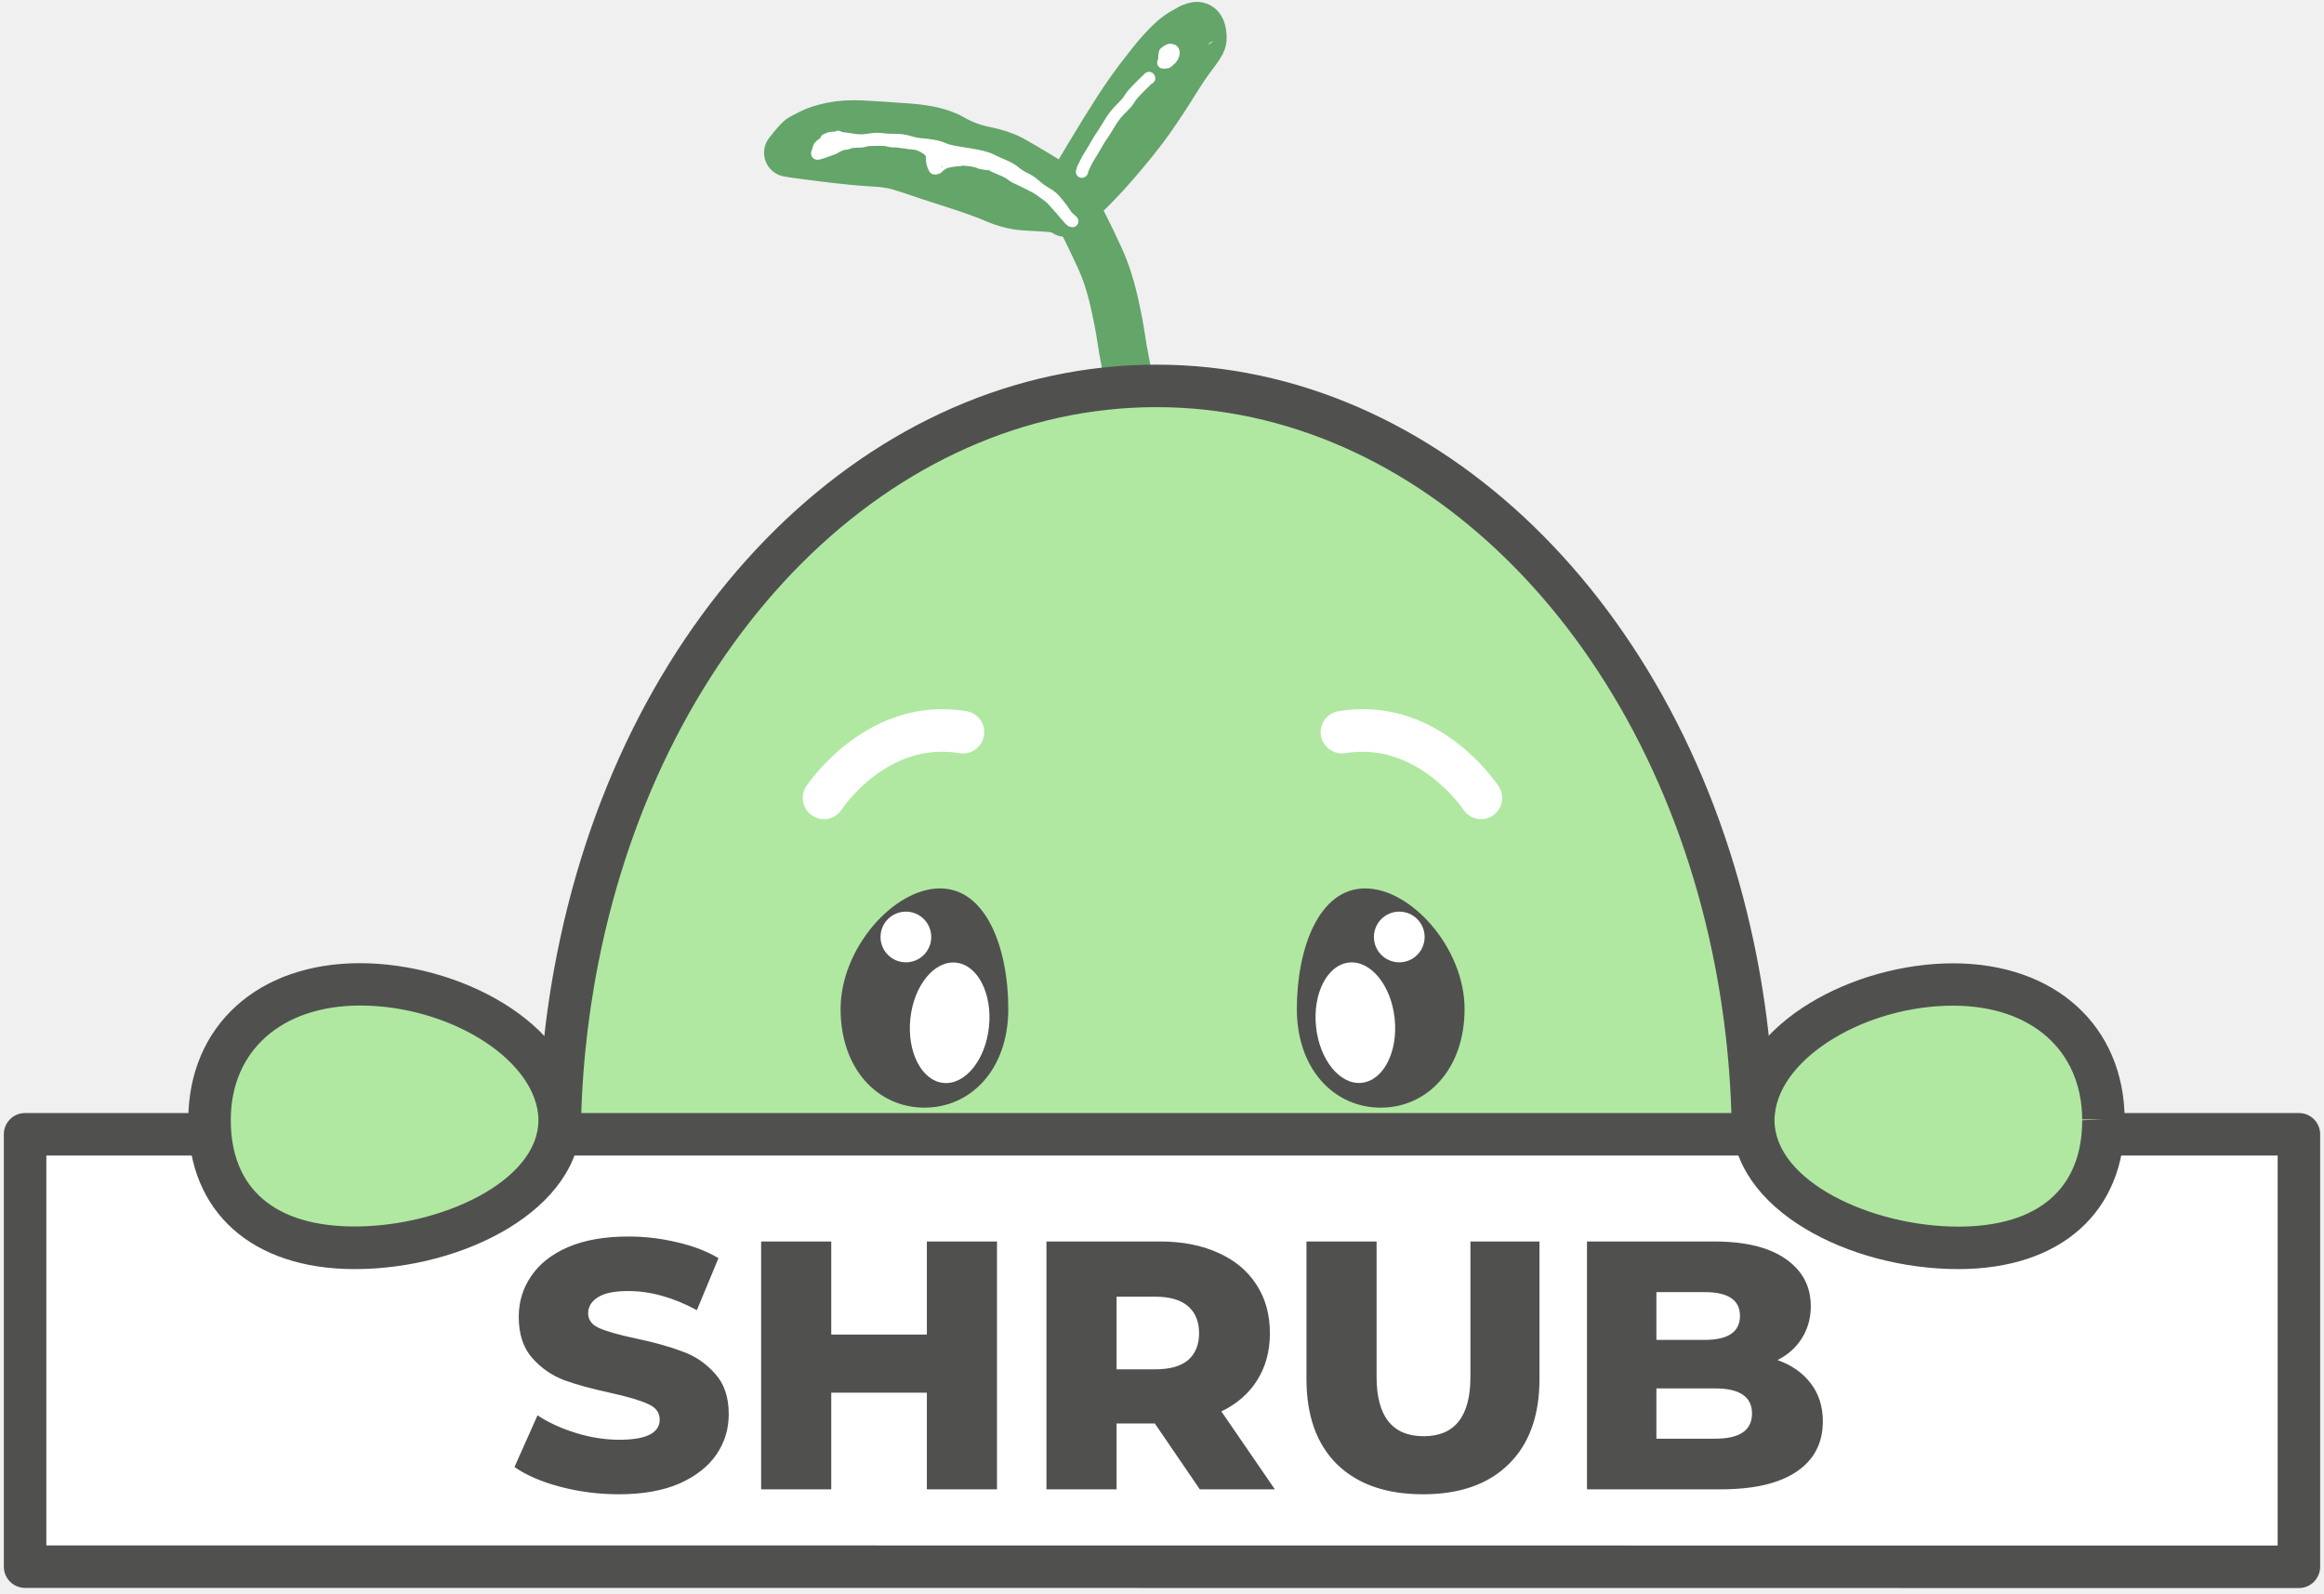
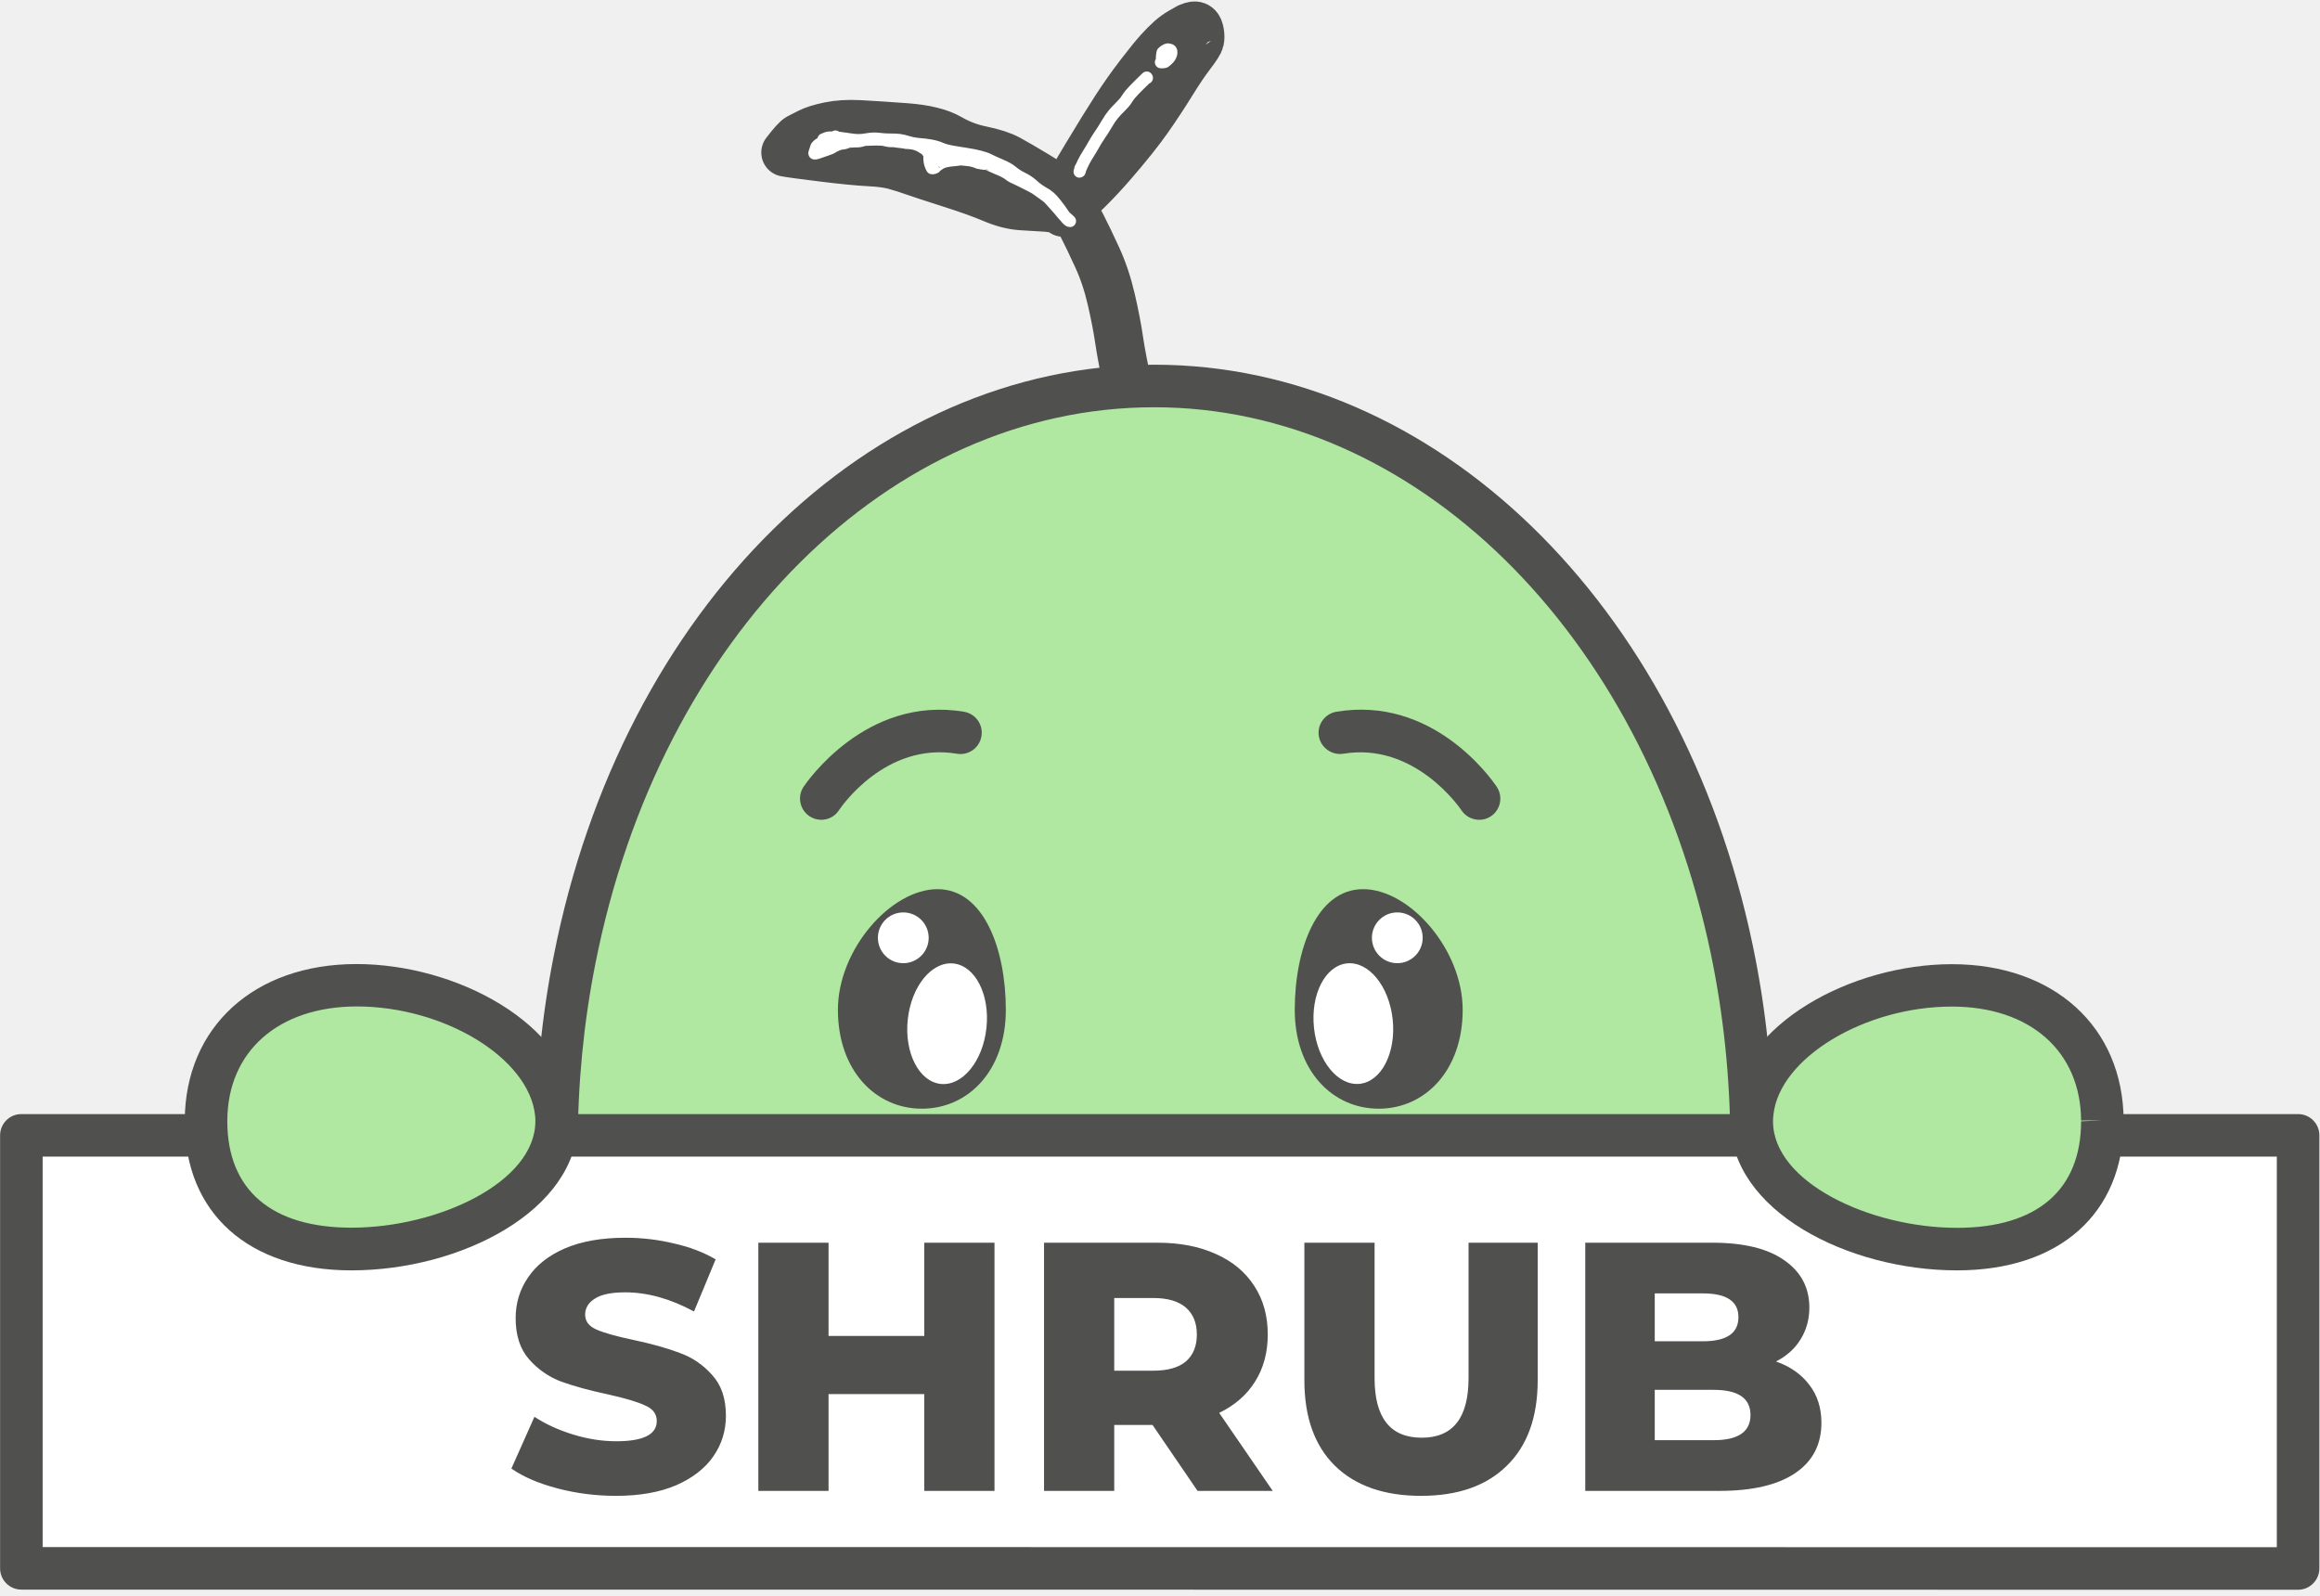
- <svg xmlns="http://www.w3.org/2000/svg" fill="none" viewBox="0 0 334 229">
-   <path stroke="#64A56A" stroke-linecap="round" stroke-linejoin="round" stroke-width="6.922" d="M166.577 101.016c-.016.015-.045.031-.088.047-.092.354-.035-1.781.171-6.406.207-4.625.091-9.582-.346-14.87-.435-5.289-.965-9.595-1.59-12.917-.623-3.322-1.309-6.73-2.06-10.224-.749-3.492-1.246-6.083-1.492-7.773-.244-1.69-.619-3.63-1.124-5.82-.506-2.189-1.171-4.184-1.995-5.985-.825-1.8-1.542-3.296-2.15-4.489-.608-1.192-1.105-2.131-1.49-2.82-.385-.688-.698-1.248-.938-1.68h-.051v-.049h-.051v-.047h-.049c-.437-.271-.65-.405-.639-.399.009.007.027.018.055.033-.546-.415-.819-.628-.821-.637 0-.011.004-.011.01 0-.239-.267-1.153-.881-2.744-1.842-1.591-.961-2.868-1.705-3.833-2.233-.965-.528-2.267-.957-3.905-1.287s-3.174-.91-4.607-1.741c-1.432-.829-3.543-1.346-6.334-1.549-2.79-.202-4.995-.346-6.616-.432-1.622-.086-3.07.005-4.344.271-1.275.267-2.24.571-2.897.91-.656.339-1.138.586-1.446.741-.309.155-.953.867-1.932 2.136.622.123 2.401.366 5.338.727 2.937.362 5.173.581 6.706.656 1.535.076 2.764.243 3.687.501.923.258 1.802.535 2.636.833.834.297 2.574.869 5.222 1.714 2.648.846 4.697 1.579 6.146 2.201 1.45.622 2.817.977 4.103 1.067 1.286.09 2.269.149 2.947.179.679.03 1.185.079 1.519.149.333.071.533.065.603-.018.07-.083.19-.207.36-.373.17-.164.273-.309.309-.434.037-.125.04-.139.009-.043-.033.095.027.003.181-.277.152-.28.362-.751.631-1.415.269-.664 1.225-2.364 2.87-5.1 1.645-2.736 3.02-4.957 4.125-6.663 1.105-1.705 2.252-3.331 3.443-4.88 1.191-1.549 2.101-2.67 2.728-3.365.627-.694 1.186-1.259 1.679-1.698.491-.44 1.006-.812 1.543-1.118.539-.305.871-.493.996-.564.126-.069.169-.091.128-.065-.039.026-.052.028-.039.008.015-.019.186-.08.511-.183.326-.102.577-.077.754.073.176.151.299.443.368.877.071.436.071.811.002 1.126-.069.314-.501.99-1.297 2.03-.796 1.041-1.718 2.408-2.764 4.102-1.048 1.694-2.177 3.406-3.388 5.136-1.211 1.73-2.926 3.878-5.147 6.443-2.22 2.567-4.569 4.902-7.045 7.005-.034-.148-.068-.296-.1-.444" />
-   <path fill="#B0E8A1" d="M251.975 164.345c0 60.117-41.601 50.436-88.954 50.436-47.373 0-82.584 9.681-82.584-50.436 0-9.141.896-18.037 2.586-26.527 9.324-47.332 43.037-82.348 83.203-82.348 39.739 0 73.147 34.263 82.899 80.821 1.873 8.958 2.85 18.363 2.85 28.054Z" />
-   <path fill="#B0E8A1" d="M251.975 164.345c0 60.118-43.225 52.781-90.578 52.781-47.373 0-80.96 7.337-80.96-52.781 0-9.141.896-18.037 2.586-26.527 20.236 10.281 49.307 16.714 81.615 16.714 33.856 0 64.169-7.064 84.487-18.24 1.873 8.957 2.85 18.363 2.85 28.053Z" />
-   <path fill="#50514F" d="M210.485 145.025c0 8.693-5.395 14.19-12.052 14.19s-12.052-5.477-12.052-14.19c0-8.693 3.155-17.325 9.813-17.325 6.657 0 14.291 8.632 14.291 17.325Z" />
-   <path fill="#fff" d="M201.1 138.327c2.012 0 3.644-1.631 3.644-3.644 0-2.012-1.632-3.644-3.644-3.644-2.013 0-3.644 1.632-3.644 3.644 0 2.013 1.631 3.644 3.644 3.644Zm-5.392 17.317c3.119-.331 5.237-4.47 4.729-9.244-.507-4.774-3.447-8.376-6.567-8.044-3.119.332-5.236 4.471-4.729 9.245.508 4.774 3.448 8.375 6.567 8.043Zm17.159-37.899c-.977 0-1.954-.468-2.545-1.343-.265-.408-6.759-9.833-16.958-8.144-1.649.265-3.237-.855-3.522-2.504-.285-1.669.855-3.237 2.504-3.522 13.762-2.3 22.109 9.406 23.025 10.77.936 1.404.57 3.298-.835 4.234-.488.346-1.079.509-1.669.509Z" />
-   <path fill="#50514F" d="M120.807 145.025c0 8.693 5.395 14.19 12.052 14.19 6.658 0 12.052-5.477 12.052-14.19 0-8.693-3.155-17.325-9.812-17.325s-14.292 8.632-14.292 17.325Z" />
-   <path fill="#fff" d="M130.193 138.327c2.012 0 3.644-1.631 3.644-3.644 0-2.012-1.632-3.644-3.644-3.644-2.013 0-3.645 1.632-3.645 3.644 0 2.013 1.632 3.644 3.645 3.644Zm11.938 9.288c.507-4.774-1.61-8.913-4.73-9.244-3.119-.332-6.059 3.269-6.567 8.043-.507 4.775 1.61 8.914 4.73 9.245 3.119.332 6.059-3.27 6.567-8.044Zm-23.705-29.87c-.571 0-1.161-.163-1.69-.509-1.405-.936-1.792-2.83-.855-4.234.366-.53 8.896-13.131 23.025-10.77 1.669.285 2.789 1.853 2.504 3.522-.285 1.67-1.853 2.789-3.522 2.504-10.281-1.71-16.673 7.716-16.938 8.123-.57.876-1.527 1.364-2.524 1.364Z" />
-   <path fill="#50514F" d="M162.84 217.848c-48.981 0-85.457 8.223-85.457-53.503 0-9.182.896-18.302 2.647-27.117 9.833-49.939 45.277-84.812 86.196-84.812 40.31 0 75.611 34.242 85.871 83.244 1.954 9.284 2.952 18.933 2.952 28.685-.02 61.726-43.227 53.503-92.209 53.503Zm3.366-159.325c-37.948 0-70.928 32.858-80.211 79.886-1.669 8.428-2.524 17.162-2.524 25.936 0 58.346 29.076 47.368 74.678 47.368 45.603 0 90.752 10.978 90.752-47.368 0-9.324-.957-18.546-2.81-27.423-9.649-46.151-42.507-78.399-79.885-78.399Z" />
-   <path fill="#fff" d="M330.394 163.042H3.606v62.153H330.394v-62.153Z" />
-   <path fill="#50514F" d="m330.394 228.269-250.384-.02c-1.69 0 3.054-1.364 3.054-3.054 0-1.689-4.743-3.053-3.054-3.053l247.331.02v-56.066H6.659v56.046H80.01c1.69 0 3.054 1.364 3.054 3.053 0 1.69-1.364 3.054-3.054 3.054H3.606c-1.69 0-3.054-1.364-3.054-3.054v-62.153c0-1.69 1.364-3.054 3.054-3.054H330.394c1.69 0 3.054 1.364 3.054 3.054v62.153c0 1.69-1.364 3.074-3.054 3.074Z" />
-   <path fill="#B0E8A1" d="M302.3 160.884v.143c0 10.871-6.962 18.342-20.867 18.342-13.904 0-29.458-7.471-29.458-18.342 0-.428.02-.855.081-1.263 1.079-10.28 15.289-18.261 28.644-18.261 13.844 0 21.539 8.551 21.6 19.381Z" />
-   <path fill="#50514F" d="M281.433 182.423c-15.696 0-32.512-8.591-32.512-21.396 0-.591.041-1.161.122-1.71 1.303-12.419 17.427-20.847 31.657-20.847 14.658 0 24.572 8.998 24.654 22.414v.163c0 13.172-9.161 21.376-23.921 21.376Zm-.733-37.866c-12.54 0-24.755 7.39-25.61 15.533-.061.407-.061.672-.061.937 0 8.754 13.945 15.289 26.404 15.289 11.482 0 17.813-5.436 17.813-15.289l3.054-.143-3.054.02c-.061-9.934-7.328-16.347-18.546-16.347Z" />
-   <path fill="#B0E8A1" d="M30.112 160.884v.143c0 10.871 6.963 18.342 20.867 18.342s29.458-7.471 29.458-18.342c0-.428-.02-.855-.081-1.263-1.079-10.28-15.289-18.261-28.644-18.261-13.844 0-21.539 8.551-21.6 19.381Z" />
-   <path fill="#50514F" d="M50.979 182.423c-14.76 0-23.921-8.204-23.921-21.396v-.163c.081-13.396 9.976-22.415 24.654-22.415 14.23 0 30.354 8.429 31.677 20.99.061.427.102.997.102 1.567 0 12.805-16.816 21.417-32.512 21.417Zm-17.813-21.539v.122c0 9.854 6.331 15.289 17.813 15.289 12.459 0 26.404-6.535 26.404-15.289 0-.264 0-.549-.041-.814-.875-8.266-13.07-15.656-25.61-15.656-11.217.021-18.506 6.434-18.567 16.348Z" />
-   <path stroke="#fff" stroke-linecap="round" stroke-linejoin="round" stroke-width="1.73" d="M155.619 24.211c-.019.117-.026.162-.021.134 0 .007-.026.116-.079.328-.054.091-.035.008.059-.248.094-.255.237-.582.43-.979.191-.398.446-.846.765-1.344.318-.499.586-.949.804-1.35.219-.4.49-.836.814-1.307.325-.471.656-.994.994-1.57.338-.577.641-1.027.91-1.35.267-.323.48-.561.637-.713.156-.152.348-.349.576-.59.228-.242.387-.415.477-.519.089-.104.258-.354.507-.747.249-.392 1.13-1.314 2.642-2.765.011.018.022.036.035.055m2.017-2.244h-.018.279c.264-.057.358-.079.281-.067-.067.069.015.011.246-.173.232-.185.409-.387.529-.607.121-.219.179-.425.173-.619-.006-.193-.08-.304-.221-.334-.14-.03-.235-.048-.283-.053-.048-.004-.14.027-.277.094-.137.068-.251.144-.34.228-.091.086-.141.13-.151.132-.011.004-.014.007-.01.008.005.001-.001.037-.018.108-.017.069-.028.146-.035.23-.006.083-.015.189-.029.32-.013.129-.017.263-.012.403.091-.015.126-.003.104.035-.022.038.041-.014.189-.157.147-.142.243-.243.287-.301M120.43 19.663c-.014.003-.006-.001.022-.01.029-.008.031-.005.008.01-.022.015-.089.043-.203.086-.114.043-.227.081-.338.112-.112.031-.171.051-.177.061-.007.009-.009.007-.005-.006.005-.013-.105.035-.329.144-.223.11-.473.24-.749.391-.277.151-.461.253-.55.305-.091.053-.168.12-.232.202-.064.083-.1.13-.108.14-.01.009-.018.026-.027.049-.008.023-.007.004.002-.057.011-.061-.095.257-.319.953-.031.107.199.072.692-.106.494-.176.913-.322 1.258-.438.346-.115.571-.212.674-.291.104-.08.171-.124.199-.13.028-.008.036-.011.025-.01-.012 0 .043-.028.167-.083.123-.056.238-.107.344-.155.104-.046.212-.081.322-.104.109-.023.219-.043.329-.059.112-.015.156-.02.133-.014-.023.007.037-.004.181-.033.145-.03.24-.065.285-.106.046-.042.237-.079.574-.112.337-.033.617-.048.841-.045.222.004.393-.007.511-.035.118-.026.197-.044.236-.055.041-.011.098-.026.171-.047.075-.02.113-.03.114-.03.003 0 0 .001-.008.004-.007.004.019-.005.079-.026s.398-.042 1.014-.059c.615-.019 1.065-.02 1.35-.002.285.016.459.035.521.055.062.02.21.054.442.1.23.048.406.069.527.063.121-.004.204-.006.25-.006.048 0 .108.003.182.01.072.007.064.005-.023-.006-.087-.009.029.008.348.053.321.043.544.071.67.083.126.014.24.027.34.041.099.014.179.026.238.037.06.012.111.025.153.037.041.014.053.016.037.006-.017-.009.152.001.504.03.355.031.649.086.884.165.235.079.409.147.523.204.114.056.223.117.328.185.106.068.212.137.32.208.105.07.142.088.11.051-.032-.037 0-.013.095.071.097.083.152.135.165.157.014.02.045.063.094.128.047.065.091.126.13.183.039.058.058.083.055.073.114.243.161.348.141.316-.02-.033-.021.023-.005.167.017.145.017.18 0 .104-.017-.077-.016.067.005.434.02.368.141.753.364 1.156.081-.001.123-.003.126-.004.003-.001.005.002.006.01.002.009.058-.003.169-.037.11-.033.183-.079.22-.138.037-.058.151-.158.342-.299.19-.141.354-.244.493-.31.137-.065.266-.115.387-.151.12-.034.215-.054.285-.061.069-.007.105-.01.107-.01.003-.001.047-.015.133-.041.085-.024.261-.05.527-.077.265-.027.515-.052.751-.075.235-.022.384-.041.446-.059.063-.016.329-.002.8.043.471.043.829.098 1.073.165.244.065.421.123.529.173.109.049.203.086.281.11.079.023.214.046.405.069.192.022.343.043.454.063.113.02.189.025.228.014.04-.011.247.064.621.224.375.159.677.292.906.399.23.107.397.178.503.214.107.035.295.122.564.261.267.139.472.262.615.371.141.11.239.183.295.22.057.038.118.075.181.11.063.037.13.075.202.116.072.041.152.078.24.112.088.033.413.185.973.458.561.273 1.036.513 1.427.721.393.206.683.383.872.531.188.148.392.294.61.44.219.145.441.305.668.48.227.175.43.37.609.584.18.214.435.501.765.861.331.358.57.632.715.821.145.189.268.335.368.44.102.104.172.174.21.208.038.035.1.09.187.163.089.073.122.099.102.077-.022-.022.117.108.415.389-.199-.001-.5-.303-.903-.904-.402-.603-.783-1.125-1.143-1.568-.358-.443-.641-.755-.849-.939-.209-.185-.333-.287-.372-.307-.041-.022-.21-.121-.509-.297-.3-.178-.57-.352-.81-.523-.242-.17-.546-.418-.912-.745-.368-.327-.823-.623-1.366-.887-.542-.265-1.009-.563-1.401-.896-.391-.333-.955-.655-1.694-.967-.738-.314-1.286-.562-1.643-.747-.355-.186-.831-.352-1.427-.499-.596-.145-1.172-.259-1.728-.342-.558-.084-1.22-.191-1.985-.322-.764-.13-1.359-.289-1.786-.476-.424-.186-.894-.326-1.408-.419-.515-.095-1.069-.166-1.664-.212-.595-.048-1.146-.148-1.651-.301-.506-.155-.925-.252-1.256-.293-.331-.039-.767-.058-1.307-.057-.539.001-1.075-.033-1.61-.102-.535-.068-1.083-.052-1.645.049-.563.1-1.029.144-1.397.132-.369-.014-.717-.048-1.044-.102-.327-.054-.636-.099-.928-.134-.293-.035-.506-.064-.639-.086-.133-.022-.264-.036-.391-.043-.128-.007-.201-.01-.218-.008-.018.003-.124.003-.32 0-.195-.004-.355-.005-.478-.002-.124.003-.234.018-.33.047-.095.029-.116.033-.063.014.054-.02-.12.05-.523.21.134.096.336.139.604.126.27-.012.451-.022.542-.029" />
-   <path stroke="#fff" stroke-linecap="round" stroke-linejoin="round" stroke-width="1.73" d="M134.904 22.816c-.088.146-.127.202-.118.167-.012.005-.07-.006-.175-.033 0-.005.004-.024.01-.055-.137.06.144-.025.843-.255h-.232c-.285.076-.581.219-.888.429.011 0 .119.001.322.004.204.003.328.007.373.014" />
-   <path fill="#50514F" d="M88.956 214.79c-2.884 0-5.683-.356-8.398-1.069-2.714-.712-4.92-1.662-6.616-2.85l3.308-7.43c1.595 1.051 3.444 1.9 5.548 2.544 2.104.645 4.173.967 6.209.967 3.868 0 5.802-.967 5.802-2.901 0-1.018-.56-1.764-1.68-2.239-1.086-.509-2.85-1.035-5.293-1.578-2.68-.577-4.92-1.187-6.718-1.832-1.798-.679-3.342-1.747-4.631-3.206-1.289-1.459-1.934-3.427-1.934-5.904 0-2.172.594-4.123 1.781-5.853 1.188-1.765 2.952-3.156 5.293-4.174 2.375-1.018 5.276-1.527 8.703-1.527 2.341 0 4.648.272 6.922.815 2.273.509 4.275 1.272 6.006 2.29l-3.105 7.482c-3.393-1.833-6.684-2.749-9.874-2.749-2.002 0-3.461.306-4.377.916-.916.577-1.374 1.341-1.374 2.291s.543 1.662 1.629 2.137c1.086.475 2.833.967 5.242 1.476 2.714.577 4.954 1.205 6.718 1.883 1.798.645 3.342 1.697 4.632 3.156 1.323 1.425 1.984 3.376 1.984 5.853 0 2.137-.593 4.072-1.781 5.802-1.187 1.73-2.969 3.122-5.344 4.173-2.375 1.018-5.259 1.527-8.652 1.527Zm54.329-36.339v35.627h-10.078v-13.895h-13.741v13.895h-10.078v-35.627h10.078v13.385h13.741v-13.385h10.078Zm22.682 26.16h-5.497v9.467h-10.077v-35.627h16.286c3.224 0 6.023.543 8.398 1.629 2.375 1.051 4.208 2.578 5.497 4.58 1.289 1.968 1.934 4.292 1.934 6.973 0 2.579-.611 4.835-1.832 6.769-1.188 1.9-2.901 3.393-5.141 4.479l7.685 11.197h-10.789l-6.464-9.467Zm6.362-12.978c0-1.663-.526-2.952-1.578-3.868-1.052-.916-2.613-1.374-4.682-1.374h-5.599v10.433h5.599c2.069 0 3.63-.441 4.682-1.323 1.052-.916 1.578-2.206 1.578-3.868Zm32.178 23.157c-5.293 0-9.416-1.442-12.368-4.326-2.918-2.884-4.377-6.973-4.377-12.266v-19.747h10.077v19.442c0 5.7 2.257 8.55 6.769 8.55 4.479 0 6.719-2.85 6.719-8.55v-19.442h9.924v19.747c0 5.293-1.476 9.382-4.428 12.266-2.918 2.884-7.023 4.326-12.316 4.326Zm50.953-19.289c2.035.712 3.63 1.832 4.784 3.359 1.153 1.493 1.73 3.308 1.73 5.446 0 3.121-1.255 5.53-3.766 7.227-2.511 1.696-6.141 2.545-10.892 2.545h-19.238v-35.627h18.22c4.547 0 8.008.848 10.383 2.545 2.375 1.662 3.563 3.919 3.563 6.769 0 1.696-.424 3.223-1.273 4.58-.814 1.324-1.985 2.376-3.511 3.156Zm-17.407-9.772v6.871h6.922c3.393 0 5.09-1.154 5.09-3.461 0-2.273-1.697-3.41-5.09-3.41h-6.922Zm8.449 21.071c3.529 0 5.293-1.205 5.293-3.614s-1.764-3.613-5.293-3.613h-8.449v7.227h8.449Z" />
+ <svg xmlns="http://www.w3.org/2000/svg" width="333" height="229" viewBox="0 0 333 229" fill="none">
+   <path d="M166.038 100.954C166.021 100.969 165.992 100.984 165.95 101C165.858 101.355 165.915 99.219 166.121 94.594C166.327 89.968 166.212 85.012 165.775 79.724C165.339 74.435 164.809 70.129 164.185 66.807C163.562 63.484 162.875 60.077 162.125 56.583C161.376 53.091 160.878 50.5 160.633 48.81C160.388 47.121 160.014 45.181 159.509 42.99C159.003 40.801 158.337 38.806 157.514 37.005C156.688 35.205 155.972 33.709 155.364 32.516C154.756 31.324 154.259 30.384 153.874 29.696C153.488 29.008 153.175 28.448 152.935 28.017C152.917 28.017 152.901 28.017 152.884 28.017C152.884 28 152.884 27.984 152.884 27.968C152.868 27.968 152.851 27.968 152.833 27.968C152.833 27.953 152.833 27.937 152.833 27.921C152.817 27.921 152.801 27.921 152.784 27.921C152.347 27.649 152.134 27.516 152.145 27.522C152.155 27.529 152.173 27.54 152.2 27.555C151.655 27.139 151.381 26.927 151.38 26.917C151.38 26.906 151.383 26.906 151.39 26.917C151.151 26.65 150.236 26.036 148.646 25.075C147.055 24.114 145.777 23.369 144.812 22.841C143.847 22.314 142.546 21.885 140.908 21.555C139.269 21.225 137.734 20.645 136.3 19.814C134.869 18.985 132.757 18.468 129.967 18.265C127.177 18.063 124.971 17.919 123.351 17.833C121.729 17.748 120.281 17.838 119.006 18.104C117.732 18.372 116.766 18.675 116.109 19.014C115.454 19.354 114.972 19.6 114.664 19.755C114.354 19.91 113.71 20.622 112.732 21.891C113.353 22.014 115.133 22.256 118.07 22.617C121.007 22.98 123.242 23.198 124.776 23.273C126.311 23.349 127.54 23.516 128.463 23.774C129.386 24.032 130.264 24.309 131.099 24.607C131.932 24.904 133.673 25.475 136.321 26.321C138.969 27.166 141.017 27.9 142.467 28.521C143.916 29.143 145.284 29.499 146.569 29.588C147.856 29.678 148.838 29.738 149.517 29.767C150.196 29.797 150.702 29.847 151.036 29.916C151.368 29.986 151.569 29.98 151.638 29.898C151.709 29.815 151.829 29.691 151.999 29.525C152.168 29.361 152.271 29.216 152.308 29.091C152.345 28.966 152.347 28.952 152.316 29.049C152.284 29.144 152.344 29.051 152.497 28.772C152.649 28.492 152.86 28.021 153.129 27.357C153.397 26.693 154.354 24.993 155.999 22.257C157.644 19.521 159.019 17.3 160.124 15.594C161.228 13.889 162.376 12.263 163.566 10.714C164.758 9.166 165.667 8.044 166.294 7.349C166.921 6.655 167.481 6.089 167.974 5.651C168.465 5.211 168.979 4.839 169.517 4.533C170.056 4.228 170.387 4.04 170.512 3.97C170.639 3.9 170.681 3.879 170.641 3.904C170.601 3.93 170.588 3.933 170.602 3.912C170.617 3.893 170.787 3.832 171.113 3.729C171.439 3.628 171.69 3.652 171.866 3.803C172.043 3.953 172.165 4.246 172.235 4.68C172.305 5.116 172.306 5.491 172.237 5.806C172.167 6.119 171.735 6.796 170.94 7.835C170.143 8.876 169.222 10.244 168.175 11.938C167.127 13.632 165.998 15.344 164.788 17.074C163.577 18.805 161.861 20.952 159.641 23.517C157.421 26.084 155.072 28.419 152.595 30.523C152.561 30.375 152.528 30.227 152.495 30.079" stroke="#50514F" stroke-width="6.922" stroke-linecap="round" stroke-linejoin="round" />
+   <path d="M251.435 164.282C251.435 224.4 209.835 214.718 162.482 214.718C115.108 214.718 79.898 224.4 79.898 164.282C79.898 155.141 80.794 146.245 82.483 137.755C91.807 90.423 125.52 55.407 165.687 55.407C205.426 55.407 238.834 89.669 248.585 136.229C250.458 145.186 251.435 154.592 251.435 164.282Z" fill="#B0E8A1" />
+   <path d="M251.435 164.282C251.435 224.4 208.211 217.064 160.858 217.064C113.484 217.064 79.898 224.4 79.898 164.282C79.898 155.141 80.794 146.245 82.483 137.755C102.719 148.036 131.791 154.47 164.099 154.47C197.955 154.47 228.268 147.405 248.585 136.229C250.458 145.186 251.435 154.592 251.435 164.282Z" fill="#B0E8A1" />
+   <path d="M209.946 144.962C209.946 153.655 204.551 159.152 197.894 159.152C191.236 159.152 185.842 153.676 185.842 144.962C185.842 136.269 188.997 127.637 195.654 127.637C202.311 127.637 209.946 136.269 209.946 144.962Z" fill="#50514F" />
+   <path d="M200.56 138.264C202.573 138.264 204.205 136.633 204.205 134.62C204.205 132.608 202.573 130.976 200.56 130.976C198.548 130.976 196.916 132.608 196.916 134.62C196.916 136.633 198.548 138.264 200.56 138.264Z" fill="white" />
+   <path d="M195.169 155.582C198.288 155.25 200.405 151.111 199.898 146.337C199.39 141.563 196.45 137.962 193.331 138.293C190.212 138.625 188.094 142.764 188.602 147.538C189.109 152.312 192.049 155.913 195.169 155.582Z" fill="white" />
+   <path d="M212.327 117.682C211.35 117.682 210.373 117.214 209.783 116.339C209.518 115.932 203.024 106.506 192.824 108.196C191.175 108.46 189.587 107.34 189.302 105.691C189.017 104.022 190.157 102.455 191.806 102.17C205.569 99.869 213.915 111.575 214.832 112.939C215.768 114.344 215.402 116.237 213.997 117.173C213.508 117.52 212.918 117.682 212.327 117.682Z" fill="#50514F" />
+   <path d="M120.268 144.962C120.268 153.655 125.663 159.152 132.32 159.152C138.977 159.152 144.372 153.676 144.372 144.962C144.372 136.269 141.217 127.638 134.559 127.638C127.902 127.638 120.268 136.269 120.268 144.962Z" fill="#50514F" />
+   <path d="M129.653 138.265C131.666 138.265 133.297 136.633 133.297 134.62C133.297 132.608 131.666 130.976 129.653 130.976C127.641 130.976 126.009 132.608 126.009 134.62C126.009 136.633 127.641 138.265 129.653 138.265Z" fill="white" />
+   <path d="M141.591 147.552C142.099 142.778 139.981 138.639 136.862 138.308C133.742 137.976 130.802 141.578 130.295 146.352C129.787 151.126 131.905 155.265 135.024 155.596C138.144 155.928 141.084 152.326 141.591 147.552Z" fill="white" />
+   <path d="M117.886 117.682C117.316 117.682 116.726 117.52 116.196 117.173C114.792 116.237 114.405 114.344 115.341 112.939C115.708 112.41 124.238 99.808 138.366 102.17C140.036 102.455 141.155 104.022 140.87 105.691C140.585 107.361 139.018 108.481 137.348 108.196C127.068 106.485 120.675 115.911 120.411 116.318C119.84 117.194 118.884 117.682 117.886 117.682Z" fill="#50514F" />
+   <path d="M162.301 217.785C113.319 217.785 76.844 226.008 76.844 164.282C76.844 155.101 77.74 145.98 79.491 137.165C89.324 87.227 124.767 52.353 165.687 52.353C205.996 52.353 241.297 86.596 251.558 135.597C253.512 144.881 254.51 154.531 254.51 164.282C254.489 226.008 211.283 217.785 162.301 217.785ZM165.667 58.461C127.719 58.461 94.739 91.319 85.456 138.346C83.786 146.774 82.931 155.508 82.931 164.282C82.931 222.629 112.008 211.651 157.61 211.651C203.212 211.651 248.361 222.629 248.361 164.282C248.361 154.958 247.405 145.736 245.552 136.86C235.902 90.708 203.044 58.461 165.667 58.461Z" fill="#50514F" />
+   <path d="M329.855 162.979H3.066V225.133H329.855V162.979Z" fill="white" />
+   <path d="M329.855 228.207L79.47 228.186C77.781 228.186 82.524 226.822 82.524 225.133C82.524 223.443 77.781 222.079 79.47 222.079L326.801 222.099V166.033H6.12V222.079H79.47C81.16 222.079 82.524 223.443 82.524 225.133C82.524 226.822 81.16 228.186 79.47 228.186H3.066C1.377 228.186 0.013 226.822 0.013 225.133V162.979C0.013 161.289 1.377 159.925 3.066 159.925H329.855C331.545 159.925 332.909 161.289 332.909 162.979V225.133C332.909 226.822 331.545 228.207 329.855 228.207Z" fill="#50514F" />
+   <path d="M301.761 160.821V160.964C301.761 171.835 294.798 179.306 280.894 179.306C266.989 179.306 251.435 171.835 251.435 160.964C251.435 160.536 251.456 160.109 251.517 159.702C252.596 149.421 266.806 141.44 280.161 141.44C294.004 141.44 301.7 149.991 301.761 160.821Z" fill="#B0E8A1" />
+   <path d="M280.894 182.36C265.198 182.36 248.382 173.769 248.382 160.964C248.382 160.373 248.422 159.803 248.504 159.254C249.807 146.835 265.93 138.407 280.161 138.407C294.819 138.407 304.733 147.405 304.815 160.821V160.984C304.815 174.156 295.653 182.36 280.894 182.36ZM280.161 144.494C267.62 144.494 255.405 151.884 254.55 160.027C254.489 160.434 254.489 160.699 254.489 160.964C254.489 169.718 268.435 176.253 280.894 176.253C292.376 176.253 298.707 170.817 298.707 160.964L301.761 160.821L298.707 160.842C298.646 150.907 291.378 144.494 280.161 144.494Z" fill="#50514F" />
+   <path d="M29.573 160.821V160.964C29.573 171.835 36.535 179.306 50.44 179.306C64.344 179.306 79.898 171.835 79.898 160.964C79.898 160.536 79.877 160.109 79.816 159.702C78.737 149.421 64.527 141.44 51.172 141.44C37.329 141.44 29.634 149.991 29.573 160.821Z" fill="#B0E8A1" />
+   <path d="M50.44 182.36C35.68 182.36 26.519 174.156 26.519 160.964V160.801C26.6 147.405 36.494 138.387 51.172 138.387C65.403 138.387 81.526 146.815 82.85 159.376C82.911 159.803 82.951 160.373 82.951 160.943C82.951 173.749 66.136 182.36 50.44 182.36ZM32.626 160.821V160.943C32.626 170.797 38.958 176.232 50.44 176.232C62.899 176.232 76.844 169.697 76.844 160.943C76.844 160.679 76.844 160.394 76.803 160.129C75.928 151.864 63.733 144.474 51.193 144.474C39.975 144.494 32.687 150.907 32.626 160.821Z" fill="#50514F" />
+   <path d="M155.079 24.148C155.06 24.265 155.053 24.309 155.059 24.282C155.059 24.289 155.032 24.398 154.98 24.61C154.925 24.701 154.945 24.618 155.039 24.362C155.132 24.106 155.275 23.78 155.468 23.382C155.659 22.985 155.915 22.537 156.234 22.039C156.551 21.539 156.819 21.089 157.038 20.689C157.256 20.289 157.528 19.853 157.852 19.382C158.176 18.911 158.508 18.388 158.846 17.812C159.183 17.236 159.487 16.786 159.756 16.463C160.023 16.14 160.235 15.902 160.393 15.75C160.549 15.598 160.741 15.401 160.969 15.16C161.197 14.918 161.356 14.745 161.445 14.641C161.535 14.536 161.704 14.287 161.952 13.893C162.202 13.501 163.083 12.58 164.595 11.129C164.606 11.146 164.617 11.165 164.629 11.184" stroke="white" stroke-width="1.73" stroke-linecap="round" stroke-linejoin="round" />
+   <path d="M166.647 8.94C166.64 8.94 166.634 8.94 166.628 8.94C166.9 8.94 166.993 8.94 166.907 8.94C167.172 8.883 167.266 8.861 167.188 8.873C167.122 8.942 167.204 8.885 167.435 8.7C167.667 8.515 167.843 8.313 167.964 8.093C168.085 7.875 168.142 7.669 168.137 7.474C168.13 7.282 168.056 7.17 167.915 7.141C167.775 7.111 167.681 7.093 167.632 7.088C167.585 7.084 167.492 7.115 167.355 7.181C167.218 7.249 167.105 7.325 167.015 7.409C166.924 7.495 166.874 7.539 166.865 7.542C166.854 7.546 166.85 7.548 166.854 7.55C166.86 7.551 166.854 7.587 166.836 7.658C166.82 7.727 166.808 7.804 166.802 7.888C166.796 7.971 166.787 8.077 166.773 8.207C166.759 8.336 166.755 8.471 166.761 8.61C166.852 8.595 166.886 8.607 166.865 8.645C166.843 8.683 166.906 8.631 167.054 8.488C167.201 8.346 167.296 8.245 167.341 8.187" stroke="white" stroke-width="1.73" stroke-linecap="round" stroke-linejoin="round" />
+   <path d="M119.89 19.6C119.877 19.602 119.884 19.599 119.913 19.59C119.941 19.581 119.944 19.585 119.921 19.6C119.899 19.615 119.831 19.643 119.717 19.685C119.603 19.729 119.491 19.766 119.379 19.797C119.268 19.828 119.209 19.849 119.202 19.858C119.195 19.868 119.194 19.866 119.198 19.852C119.202 19.839 119.092 19.887 118.868 19.997C118.646 20.107 118.396 20.237 118.119 20.388C117.842 20.538 117.659 20.64 117.569 20.693C117.478 20.746 117.401 20.813 117.337 20.895C117.274 20.977 117.238 21.024 117.229 21.035C117.22 21.044 117.211 21.061 117.203 21.084C117.195 21.107 117.196 21.088 117.205 21.027C117.216 20.966 117.109 21.283 116.885 21.98C116.854 22.087 117.085 22.052 117.578 21.874C118.072 21.697 118.491 21.551 118.836 21.436C119.182 21.321 119.406 21.224 119.51 21.145C119.614 21.065 119.681 21.021 119.709 21.015C119.736 21.006 119.744 21.003 119.733 21.004C119.721 21.004 119.777 20.977 119.9 20.921C120.024 20.865 120.139 20.814 120.244 20.766C120.349 20.72 120.456 20.686 120.566 20.663C120.676 20.639 120.786 20.62 120.896 20.603C121.007 20.588 121.051 20.584 121.028 20.589C121.005 20.596 121.066 20.585 121.209 20.557C121.355 20.527 121.45 20.491 121.494 20.451C121.541 20.409 121.732 20.371 122.069 20.339C122.405 20.306 122.685 20.291 122.909 20.294C123.132 20.298 123.302 20.287 123.42 20.259C123.538 20.234 123.617 20.215 123.657 20.204C123.697 20.194 123.754 20.178 123.828 20.158C123.902 20.137 123.94 20.127 123.942 20.127C123.944 20.127 123.942 20.128 123.933 20.131C123.927 20.135 123.953 20.126 124.013 20.105C124.072 20.083 124.41 20.063 125.027 20.046C125.641 20.026 126.091 20.026 126.376 20.044C126.661 20.06 126.835 20.078 126.898 20.099C126.96 20.119 127.107 20.152 127.339 20.198C127.57 20.246 127.746 20.267 127.867 20.261C127.987 20.257 128.071 20.255 128.117 20.255C128.164 20.255 128.225 20.259 128.298 20.265C128.37 20.272 128.363 20.27 128.276 20.259C128.189 20.25 128.305 20.267 128.624 20.312C128.944 20.356 129.167 20.384 129.294 20.396C129.42 20.409 129.533 20.423 129.634 20.436C129.733 20.45 129.812 20.462 129.872 20.473C129.932 20.485 129.982 20.497 130.025 20.51C130.065 20.523 130.077 20.525 130.061 20.516C130.045 20.506 130.213 20.517 130.566 20.546C130.92 20.578 131.215 20.633 131.45 20.711C131.684 20.79 131.859 20.858 131.973 20.915C132.087 20.971 132.196 21.032 132.301 21.1C132.406 21.168 132.513 21.237 132.62 21.308C132.726 21.378 132.763 21.395 132.73 21.359C132.699 21.322 132.731 21.346 132.826 21.43C132.922 21.513 132.977 21.565 132.991 21.587C133.004 21.607 133.035 21.65 133.084 21.715C133.132 21.78 133.175 21.841 133.215 21.898C133.254 21.957 133.272 21.981 133.27 21.971C133.384 22.214 133.43 22.32 133.41 22.287C133.391 22.254 133.39 22.31 133.406 22.454C133.422 22.599 133.422 22.634 133.406 22.558C133.388 22.48 133.39 22.625 133.41 22.991C133.43 23.359 133.552 23.745 133.774 24.148C133.856 24.146 133.898 24.145 133.901 24.144C133.903 24.142 133.905 24.146 133.907 24.154C133.908 24.163 133.965 24.151 134.076 24.117C134.186 24.085 134.259 24.038 134.296 23.979C134.332 23.92 134.446 23.821 134.638 23.68C134.828 23.538 134.992 23.435 135.13 23.37C135.267 23.305 135.396 23.255 135.517 23.219C135.638 23.186 135.733 23.165 135.802 23.158C135.871 23.152 135.907 23.148 135.91 23.148C135.913 23.147 135.957 23.133 136.042 23.108C136.128 23.083 136.304 23.057 136.57 23.03C136.834 23.003 137.085 22.978 137.321 22.955C137.556 22.933 137.704 22.913 137.767 22.896C137.829 22.879 138.096 22.894 138.567 22.939C139.038 22.982 139.395 23.037 139.64 23.103C139.884 23.169 140.06 23.226 140.169 23.276C140.278 23.325 140.371 23.362 140.45 23.386C140.529 23.41 140.664 23.433 140.855 23.456C141.046 23.477 141.198 23.498 141.309 23.519C141.422 23.539 141.498 23.544 141.537 23.533C141.576 23.522 141.783 23.597 142.158 23.757C142.533 23.916 142.835 24.049 143.064 24.156C143.293 24.263 143.461 24.334 143.567 24.37C143.674 24.405 143.862 24.492 144.131 24.63C144.398 24.769 144.603 24.892 144.745 25.001C144.887 25.111 144.985 25.184 145.041 25.221C145.098 25.259 145.158 25.295 145.222 25.331C145.284 25.367 145.351 25.406 145.423 25.447C145.495 25.487 145.575 25.525 145.664 25.558C145.752 25.591 146.076 25.744 146.637 26.017C147.197 26.29 147.673 26.53 148.064 26.737C148.456 26.944 148.747 27.121 148.935 27.269C149.124 27.417 149.327 27.563 149.546 27.708C149.764 27.854 149.987 28.014 150.214 28.189C150.44 28.364 150.643 28.559 150.822 28.773C151.003 28.988 151.258 29.275 151.588 29.634C151.919 29.993 152.157 30.266 152.302 30.455C152.448 30.643 152.57 30.79 152.671 30.895C152.773 30.999 152.843 31.068 152.881 31.102C152.919 31.137 152.981 31.192 153.068 31.265C153.156 31.338 153.19 31.364 153.17 31.342C153.148 31.321 153.286 31.45 153.585 31.731C153.385 31.73 153.084 31.428 152.681 30.827C152.279 30.225 151.899 29.702 151.539 29.26C151.181 28.817 150.898 28.504 150.69 28.321C150.481 28.137 150.357 28.034 150.318 28.014C150.277 27.992 150.107 27.893 149.809 27.716C149.509 27.539 149.239 27.364 148.998 27.193C148.757 27.024 148.453 26.775 148.086 26.448C147.718 26.121 147.263 25.825 146.72 25.561C146.179 25.296 145.712 24.997 145.32 24.665C144.929 24.332 144.364 24.01 143.626 23.698C142.887 23.384 142.34 23.135 141.983 22.951C141.627 22.765 141.152 22.599 140.556 22.452C139.96 22.307 139.384 22.193 138.827 22.11C138.27 22.026 137.608 21.919 136.842 21.788C136.078 21.658 135.483 21.499 135.057 21.312C134.632 21.126 134.163 20.986 133.648 20.892C133.134 20.797 132.579 20.727 131.985 20.681C131.389 20.633 130.839 20.533 130.334 20.379C129.828 20.225 129.409 20.127 129.078 20.086C128.747 20.047 128.311 20.028 127.771 20.029C127.232 20.031 126.695 19.997 126.161 19.927C125.626 19.86 125.078 19.876 124.516 19.976C123.952 20.077 123.487 20.121 123.119 20.109C122.75 20.095 122.402 20.061 122.075 20.007C121.748 19.953 121.438 19.908 121.146 19.873C120.853 19.837 120.64 19.809 120.507 19.787C120.374 19.765 120.244 19.751 120.116 19.744C119.989 19.738 119.916 19.735 119.898 19.736C119.881 19.739 119.774 19.739 119.579 19.736C119.383 19.732 119.224 19.731 119.1 19.734C118.977 19.737 118.867 19.752 118.771 19.781C118.676 19.809 118.655 19.814 118.707 19.795C118.762 19.775 118.587 19.845 118.184 20.005C118.319 20.101 118.52 20.143 118.789 20.131C119.059 20.119 119.239 20.109 119.33 20.103" stroke="white" stroke-width="1.73" stroke-linecap="round" stroke-linejoin="round" />
+   <path d="M134.365 22.753C134.277 22.9 134.237 22.956 134.247 22.92C134.235 22.926 134.176 22.915 134.072 22.888C134.072 22.882 134.075 22.864 134.082 22.833C133.945 22.892 134.226 22.808 134.925 22.578C134.759 22.578 134.682 22.578 134.693 22.578C134.408 22.654 134.112 22.797 133.805 23.008C133.816 23.008 133.923 23.009 134.127 23.012C134.33 23.015 134.454 23.019 134.499 23.026" stroke="white" stroke-width="1.73" stroke-linecap="round" stroke-linejoin="round" />
+   <path d="M88.416 214.727C85.532 214.727 82.733 214.371 80.019 213.659C77.304 212.946 75.099 211.996 73.402 210.808L76.711 203.378C78.305 204.43 80.154 205.278 82.258 205.923C84.362 206.567 86.432 206.89 88.467 206.89C92.335 206.89 94.269 205.923 94.269 203.989C94.269 202.971 93.71 202.224 92.59 201.749C91.504 201.24 89.74 200.714 87.297 200.171C84.616 199.595 82.377 198.984 80.579 198.339C78.78 197.661 77.237 196.592 75.947 195.133C74.658 193.674 74.013 191.706 74.013 189.229C74.013 187.057 74.607 185.106 75.794 183.376C76.982 181.612 78.746 180.22 81.088 179.202C83.463 178.185 86.364 177.676 89.791 177.676C92.132 177.676 94.439 177.947 96.713 178.49C98.986 178.999 100.988 179.762 102.718 180.78L99.614 188.262C96.221 186.43 92.929 185.514 89.74 185.514C87.738 185.514 86.279 185.819 85.363 186.43C84.447 187.006 83.989 187.77 83.989 188.72C83.989 189.67 84.531 190.382 85.617 190.858C86.703 191.333 88.45 191.825 90.859 192.333C93.574 192.91 95.813 193.538 97.578 194.217C99.376 194.861 100.92 195.913 102.209 197.372C103.532 198.797 104.194 200.748 104.194 203.225C104.194 205.363 103.6 207.297 102.413 209.027C101.225 210.758 99.444 212.149 97.069 213.201C94.694 214.218 91.809 214.727 88.416 214.727ZM142.745 178.388V214.015H132.668V200.12H118.926V214.015H108.849V178.388H118.926V191.774H132.668V178.388H142.745ZM165.428 204.548H159.931V214.015H149.854V178.388H166.14C169.363 178.388 172.163 178.931 174.538 180.017C176.913 181.069 178.745 182.596 180.034 184.597C181.324 186.565 181.968 188.89 181.968 191.57C181.968 194.149 181.358 196.405 180.136 198.339C178.949 200.239 177.235 201.732 174.996 202.818L182.681 214.015H171.891L165.428 204.548ZM171.789 191.57C171.789 189.907 171.264 188.618 170.212 187.702C169.16 186.786 167.599 186.328 165.529 186.328H159.931V196.761H165.529C167.599 196.761 169.16 196.32 170.212 195.438C171.264 194.522 171.789 193.233 171.789 191.57ZM203.967 214.727C198.674 214.727 194.552 213.285 191.6 210.401C188.682 207.517 187.223 203.429 187.223 198.136V178.388H197.3V197.83C197.3 203.53 199.556 206.381 204.069 206.381C208.548 206.381 210.787 203.53 210.787 197.83V178.388H220.712V198.136C220.712 203.429 219.236 207.517 216.284 210.401C213.366 213.285 209.26 214.727 203.967 214.727ZM254.92 195.438C256.956 196.151 258.551 197.27 259.704 198.797C260.858 200.29 261.435 202.105 261.435 204.243C261.435 207.365 260.179 209.774 257.669 211.47C255.158 213.167 251.527 214.015 246.777 214.015H227.539V178.388H245.759C250.306 178.388 253.767 179.236 256.142 180.933C258.517 182.596 259.704 184.852 259.704 187.702C259.704 189.399 259.28 190.925 258.432 192.283C257.618 193.606 256.447 194.658 254.92 195.438ZM237.514 185.666V192.537H244.436C247.829 192.537 249.525 191.383 249.525 189.076C249.525 186.803 247.829 185.666 244.436 185.666H237.514ZM245.963 206.737C249.491 206.737 251.256 205.532 251.256 203.123C251.256 200.714 249.491 199.51 245.963 199.51H237.514V206.737H245.963Z" fill="#50514F" />
</svg>
